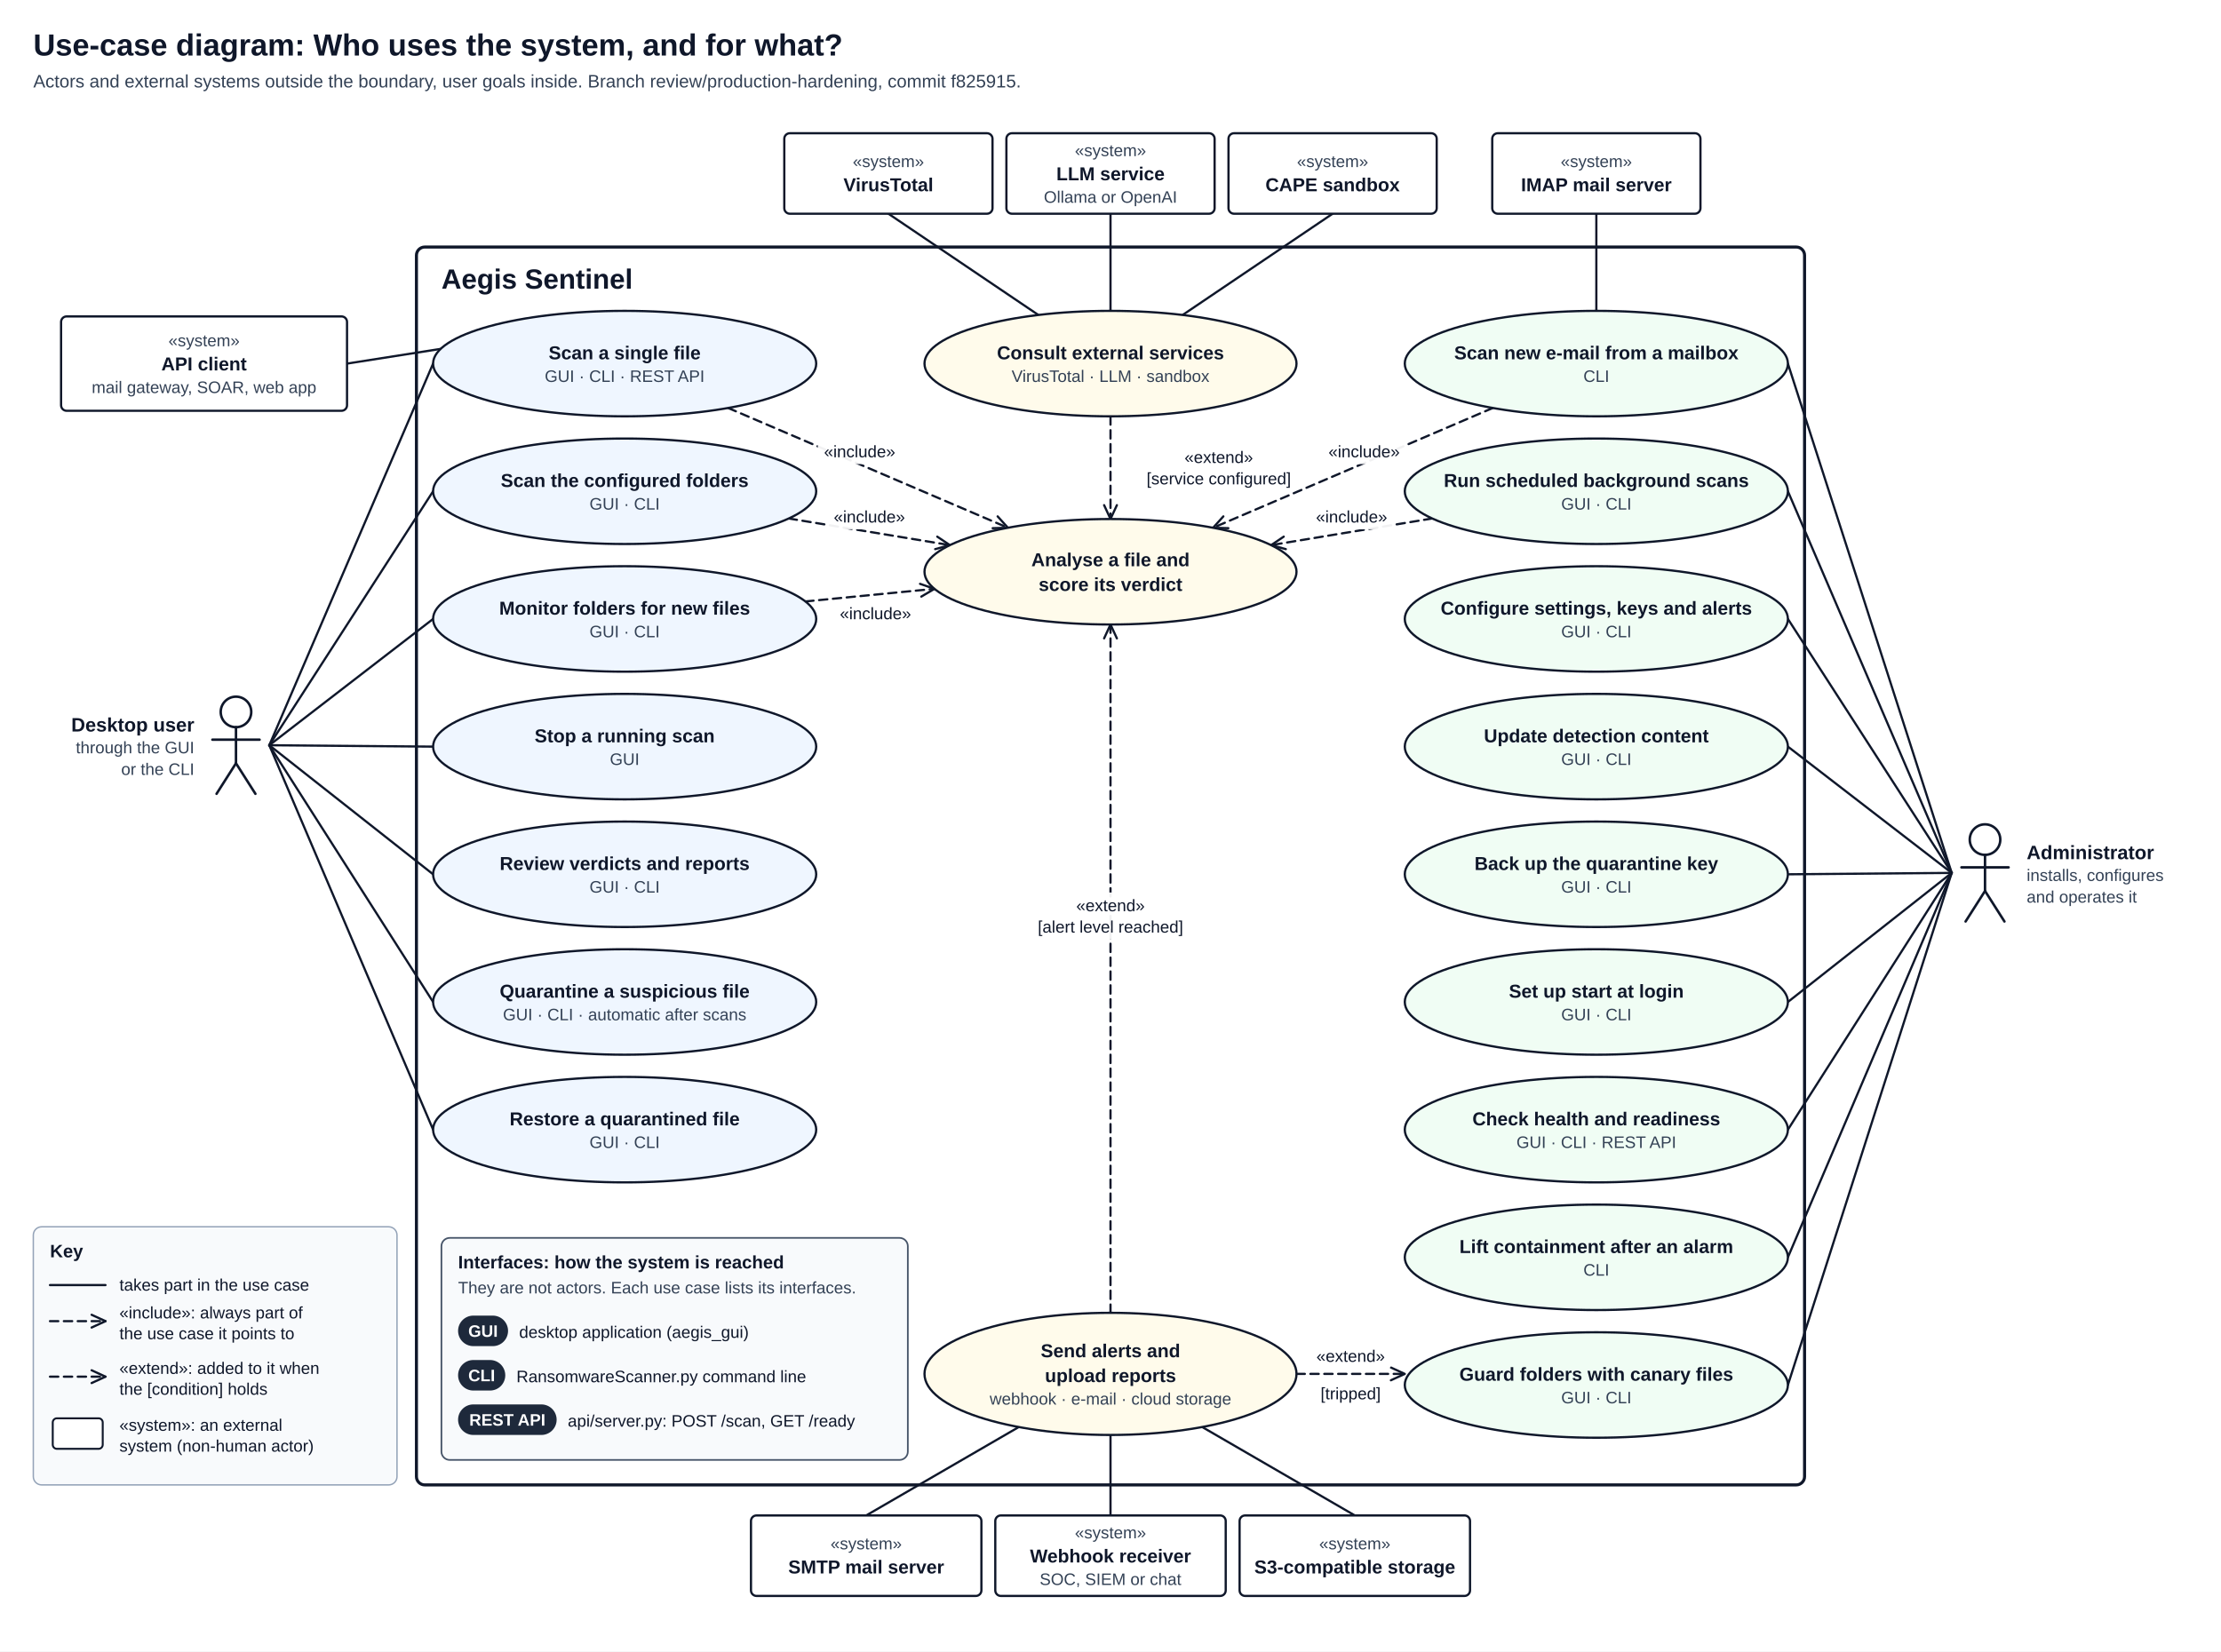
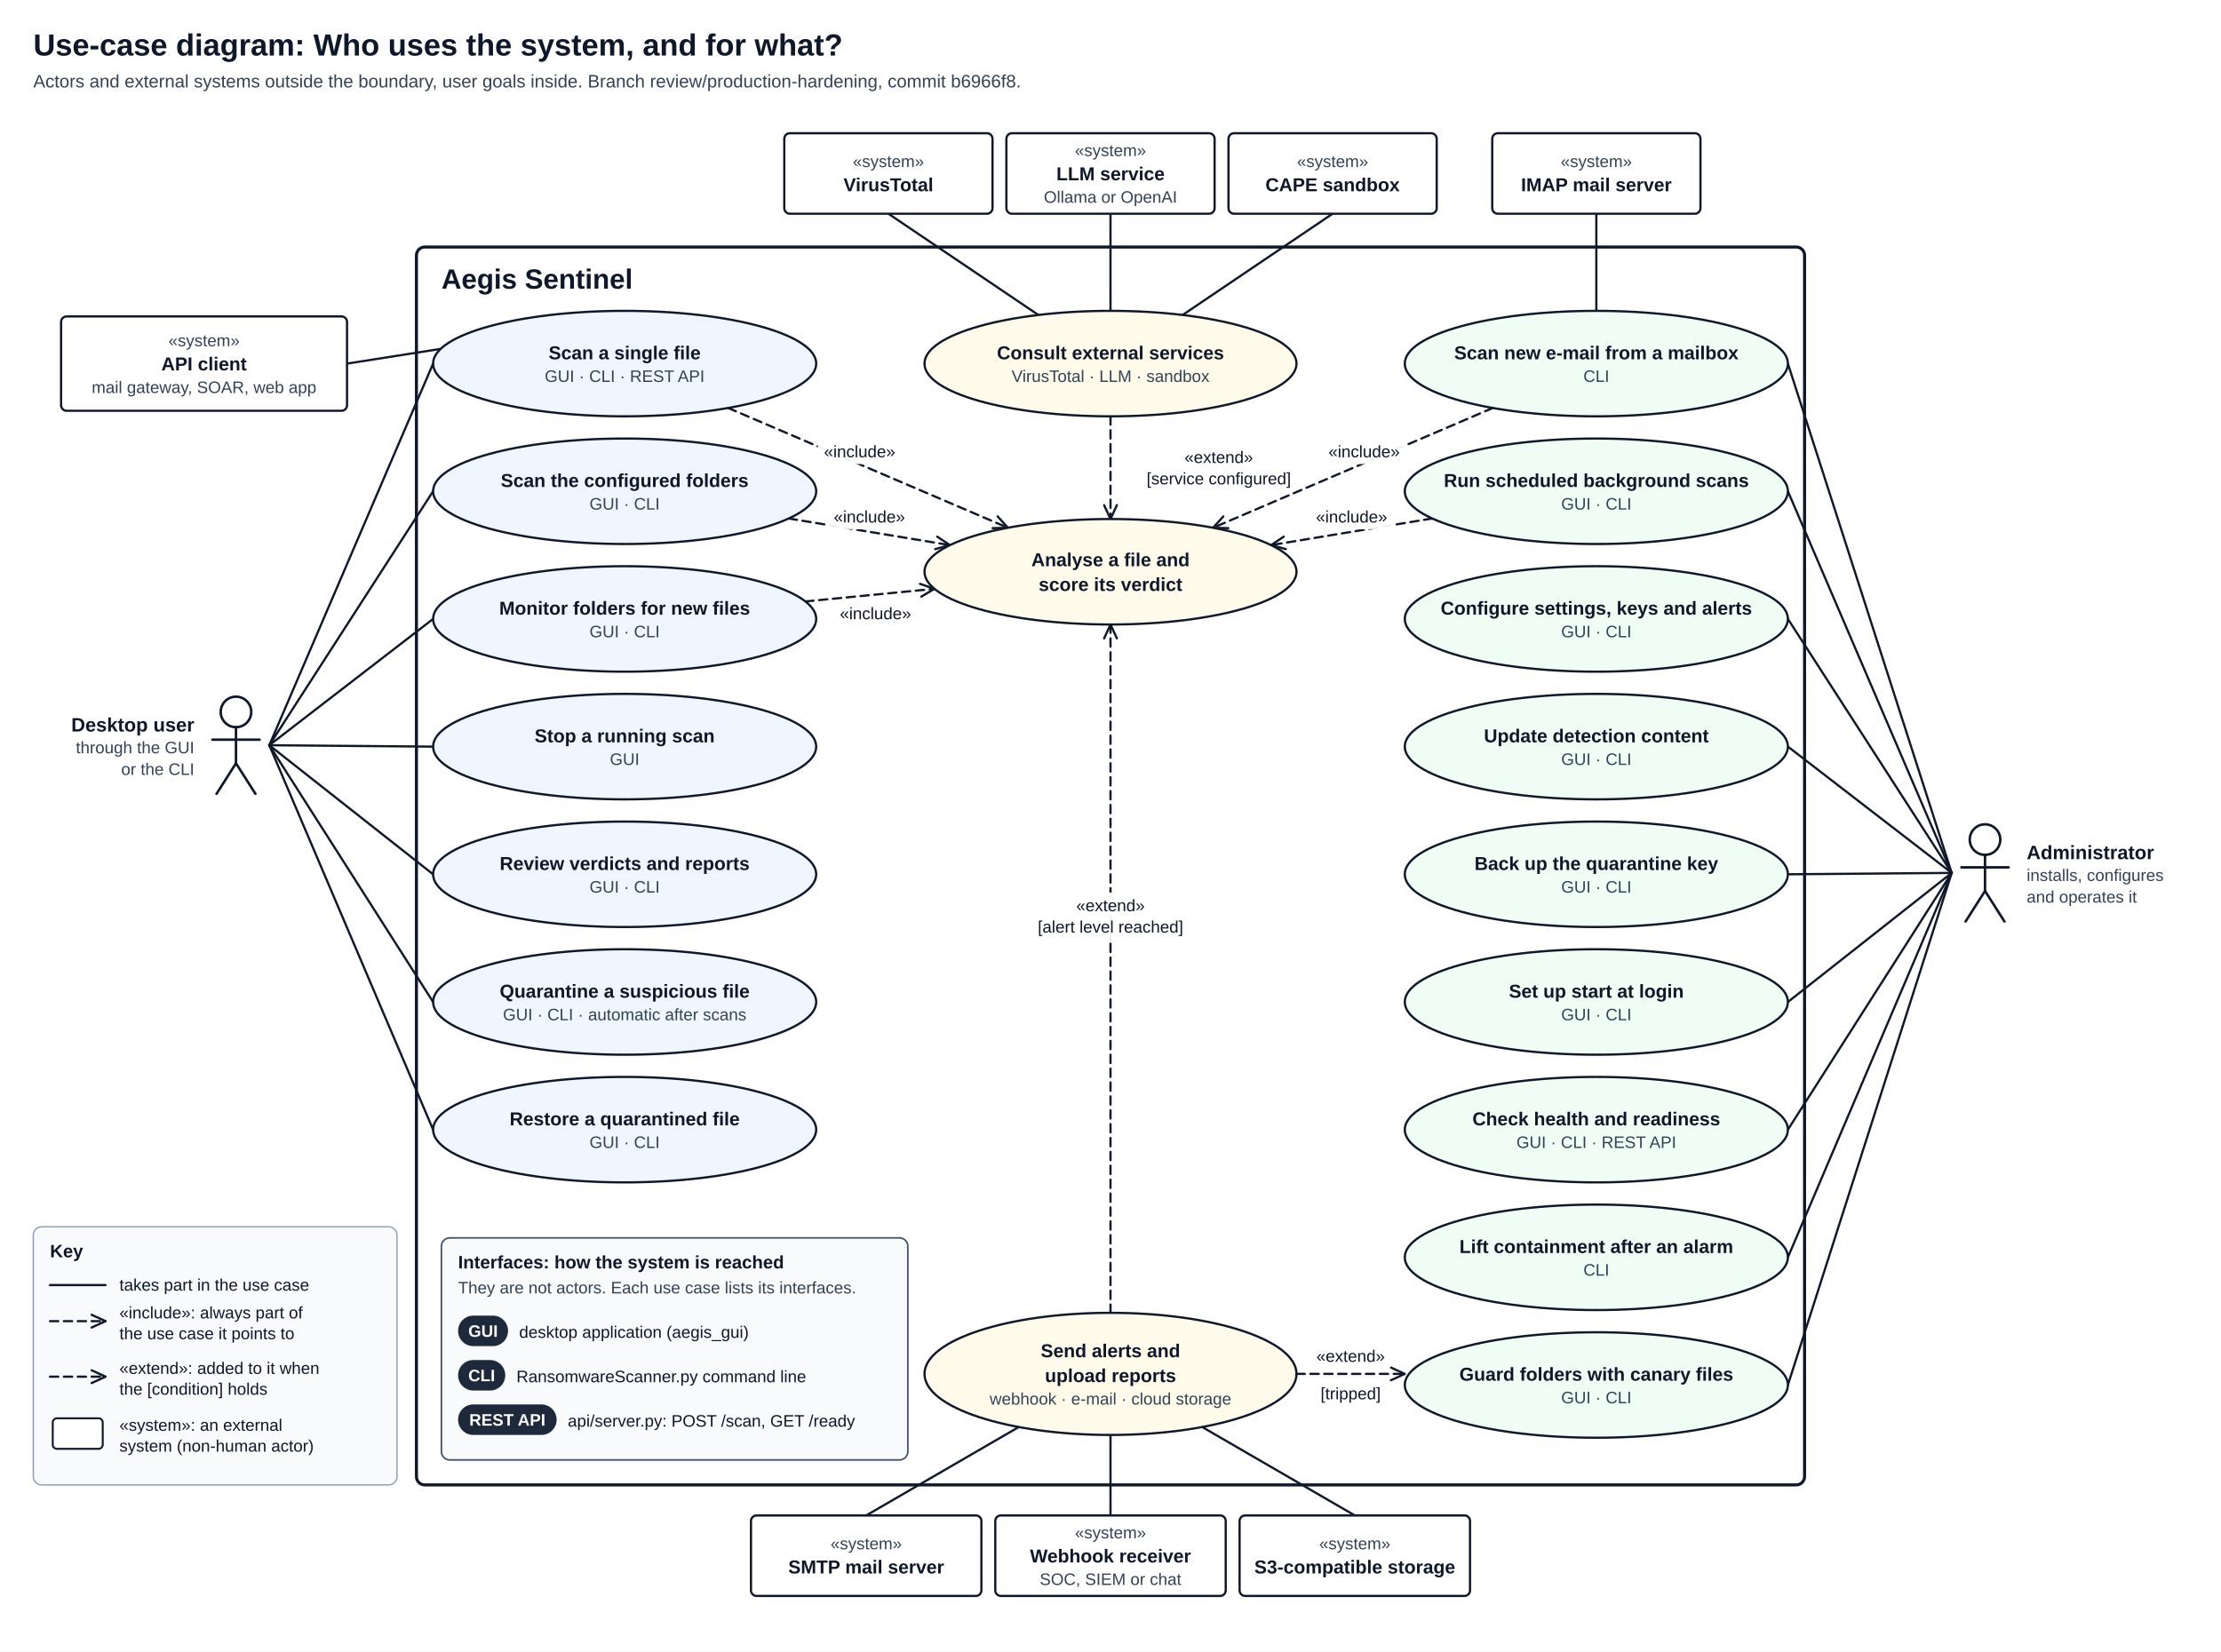
<svg xmlns="http://www.w3.org/2000/svg" id="d2" width="1600" height="1190" viewBox="0 0 1600 1190" role="img" aria-labelledby="d2-title d2-desc" font-family="Arial, Helvetica, 'Liberation Sans', sans-serif">
  <rect x="0" y="0" width="1600" height="1190" fill="#ffffff" />
  <g id="d2-frame">
    <rect x="300" y="178" width="1000" height="892" fill="#ffffff" rx="6" stroke="#0f172a" stroke-width="2.2" />
    <text x="318" y="208" font-size="20" fill="#0f172a" font-weight="700">Aegis Sentinel</text>
    <rect x="24" y="884" width="262" height="186" fill="#f8fafc" rx="6" stroke="#94a3b8" stroke-width="1" />
    <rect x="38" y="1022" width="36" height="22" fill="#ffffff" rx="3" stroke="#0f172a" stroke-width="1.4" />
  </g>
  <g id="d2-edge">
    <path d="M250,262 L317.5,251.4" fill="none" stroke="#0f172a" stroke-width="1.6" stroke-linecap="round" stroke-linejoin="round" />
    <path d="M194,537 L312,262" fill="none" stroke="#0f172a" stroke-width="1.6" stroke-linecap="round" stroke-linejoin="round" />
    <path d="M194,537 L312,354" fill="none" stroke="#0f172a" stroke-width="1.6" stroke-linecap="round" stroke-linejoin="round" />
    <path d="M194,537 L312,446" fill="none" stroke="#0f172a" stroke-width="1.6" stroke-linecap="round" stroke-linejoin="round" />
    <path d="M194,537 L312,538" fill="none" stroke="#0f172a" stroke-width="1.6" stroke-linecap="round" stroke-linejoin="round" />
    <path d="M194,537 L312,630" fill="none" stroke="#0f172a" stroke-width="1.6" stroke-linecap="round" stroke-linejoin="round" />
    <path d="M194,537 L312,722" fill="none" stroke="#0f172a" stroke-width="1.6" stroke-linecap="round" stroke-linejoin="round" />
    <path d="M194,537 L312,814" fill="none" stroke="#0f172a" stroke-width="1.6" stroke-linecap="round" stroke-linejoin="round" />
    <path d="M1406,629 L1288,262" fill="none" stroke="#0f172a" stroke-width="1.6" stroke-linecap="round" stroke-linejoin="round" />
    <path d="M1406,629 L1288,354" fill="none" stroke="#0f172a" stroke-width="1.6" stroke-linecap="round" stroke-linejoin="round" />
    <path d="M1406,629 L1288,446" fill="none" stroke="#0f172a" stroke-width="1.6" stroke-linecap="round" stroke-linejoin="round" />
    <path d="M1406,629 L1288,538" fill="none" stroke="#0f172a" stroke-width="1.6" stroke-linecap="round" stroke-linejoin="round" />
    <path d="M1406,629 L1288,630" fill="none" stroke="#0f172a" stroke-width="1.6" stroke-linecap="round" stroke-linejoin="round" />
    <path d="M1406,629 L1288,722" fill="none" stroke="#0f172a" stroke-width="1.6" stroke-linecap="round" stroke-linejoin="round" />
    <path d="M1406,629 L1288,814" fill="none" stroke="#0f172a" stroke-width="1.6" stroke-linecap="round" stroke-linejoin="round" />
    <path d="M1406,629 L1288,906" fill="none" stroke="#0f172a" stroke-width="1.6" stroke-linecap="round" stroke-linejoin="round" />
    <path d="M1406,629 L1288,998" fill="none" stroke="#0f172a" stroke-width="1.6" stroke-linecap="round" stroke-linejoin="round" />
    <path d="M640,154 L748.1,227" fill="none" stroke="#0f172a" stroke-width="1.6" stroke-linecap="round" stroke-linejoin="round" />
    <path d="M800,154 L800,224" fill="none" stroke="#0f172a" stroke-width="1.6" stroke-linecap="round" stroke-linejoin="round" />
    <path d="M960,154 L851.9,227" fill="none" stroke="#0f172a" stroke-width="1.6" stroke-linecap="round" stroke-linejoin="round" />
    <path d="M1150,154 L1150,224" fill="none" stroke="#0f172a" stroke-width="1.6" stroke-linecap="round" stroke-linejoin="round" />
    <path d="M624,1092 L733.9,1028.3" fill="none" stroke="#0f172a" stroke-width="1.6" stroke-linecap="round" stroke-linejoin="round" />
    <path d="M800,1092 L800,1034" fill="none" stroke="#0f172a" stroke-width="1.6" stroke-linecap="round" stroke-linejoin="round" />
    <path d="M976,1092 L866.1,1028.3" fill="none" stroke="#0f172a" stroke-width="1.6" stroke-linecap="round" stroke-linejoin="round" />
    <path d="M524.6,294 L726.1,380.3" fill="none" stroke="#0f172a" stroke-width="1.6" stroke-linecap="round" stroke-linejoin="round" stroke-dasharray="6 4" />
    <polyline points="715.1,380.6 726.1,380.3 718.7,372.1" fill="none" stroke="#0f172a" stroke-width="1.6" stroke-linecap="round" stroke-linejoin="round" />
    <path d="M568.2,373.6 L684.3,392.8" fill="none" stroke="#0f172a" stroke-width="1.6" stroke-linecap="round" stroke-linejoin="round" stroke-dasharray="6 4" />
    <polyline points="673.7,395.7 684.3,392.8 675.2,386.7" fill="none" stroke="#0f172a" stroke-width="1.6" stroke-linecap="round" stroke-linejoin="round" />
    <path d="M580.1,433.4 L673.2,424.3" fill="none" stroke="#0f172a" stroke-width="1.6" stroke-linecap="round" stroke-linejoin="round" stroke-dasharray="6 4" />
    <polyline points="663.7,429.9 673.2,424.3 662.8,420.7" fill="none" stroke="#0f172a" stroke-width="1.6" stroke-linecap="round" stroke-linejoin="round" />
    <path d="M1075.4,294 L873.9,380.3" fill="none" stroke="#0f172a" stroke-width="1.6" stroke-linecap="round" stroke-linejoin="round" stroke-dasharray="6 4" />
    <polyline points="881.3,372.1 873.9,380.3 884.9,380.6" fill="none" stroke="#0f172a" stroke-width="1.6" stroke-linecap="round" stroke-linejoin="round" />
    <path d="M1031.8,373.6 L915.7,392.8" fill="none" stroke="#0f172a" stroke-width="1.6" stroke-linecap="round" stroke-linejoin="round" stroke-dasharray="6 4" />
    <polyline points="924.8,386.7 915.7,392.8 926.3,395.7" fill="none" stroke="#0f172a" stroke-width="1.6" stroke-linecap="round" stroke-linejoin="round" />
    <path d="M800,300 L800,374" fill="none" stroke="#0f172a" stroke-width="1.6" stroke-linecap="round" stroke-linejoin="round" stroke-dasharray="6 4" />
    <polyline points="795.4,364 800,374 804.6,364" fill="none" stroke="#0f172a" stroke-width="1.6" stroke-linecap="round" stroke-linejoin="round" />
    <path d="M800,946 L800,450" fill="none" stroke="#0f172a" stroke-width="1.6" stroke-linecap="round" stroke-linejoin="round" stroke-dasharray="6 4" />
    <polyline points="804.6,460 800,450 795.4,460" fill="none" stroke="#0f172a" stroke-width="1.6" stroke-linecap="round" stroke-linejoin="round" />
    <path d="M934,990 L1012,990" fill="none" stroke="#0f172a" stroke-width="1.6" stroke-linecap="round" stroke-linejoin="round" stroke-dasharray="6 4" />
    <polyline points="1002,994.6 1012,990 1002,985.4" fill="none" stroke="#0f172a" stroke-width="1.6" stroke-linecap="round" stroke-linejoin="round" />
    <path d="M36,926 L76,926" fill="none" stroke="#0f172a" stroke-width="1.6" stroke-linecap="round" stroke-linejoin="round" />
    <path d="M36,952 L76,952" fill="none" stroke="#0f172a" stroke-width="1.6" stroke-linecap="round" stroke-linejoin="round" stroke-dasharray="6 4" />
    <polyline points="66,956.6 76,952 66,947.4" fill="none" stroke="#0f172a" stroke-width="1.6" stroke-linecap="round" stroke-linejoin="round" />
    <path d="M36,992 L76,992" fill="none" stroke="#0f172a" stroke-width="1.6" stroke-linecap="round" stroke-linejoin="round" stroke-dasharray="6 4" />
    <polyline points="66,996.6 76,992 66,987.4" fill="none" stroke="#0f172a" stroke-width="1.6" stroke-linecap="round" stroke-linejoin="round" />
  </g>
  <g id="d2-node">
    <ellipse cx="450" cy="262" rx="138" ry="38" fill="#eff6ff" stroke="#0f172a" stroke-width="1.6" />
    <text x="450" y="258.9" font-size="13.5" fill="#0f172a" font-weight="700" text-anchor="middle">Scan a single file</text>
    <text x="450" y="275.2" font-size="12" fill="#334155" text-anchor="middle">GUI · CLI · REST API</text>
    <ellipse cx="450" cy="354" rx="138" ry="38" fill="#eff6ff" stroke="#0f172a" stroke-width="1.6" />
    <text x="450" y="350.9" font-size="13.5" fill="#0f172a" font-weight="700" text-anchor="middle">Scan the configured folders</text>
    <text x="450" y="367.2" font-size="12" fill="#334155" text-anchor="middle">GUI · CLI</text>
    <ellipse cx="450" cy="446" rx="138" ry="38" fill="#eff6ff" stroke="#0f172a" stroke-width="1.6" />
    <text x="450" y="442.9" font-size="13.5" fill="#0f172a" font-weight="700" text-anchor="middle">Monitor folders for new files</text>
    <text x="450" y="459.2" font-size="12" fill="#334155" text-anchor="middle">GUI · CLI</text>
    <ellipse cx="450" cy="538" rx="138" ry="38" fill="#eff6ff" stroke="#0f172a" stroke-width="1.6" />
    <text x="450" y="534.9" font-size="13.5" fill="#0f172a" font-weight="700" text-anchor="middle">Stop a running scan</text>
    <text x="450" y="551.2" font-size="12" fill="#334155" text-anchor="middle">GUI</text>
    <ellipse cx="450" cy="630" rx="138" ry="38" fill="#eff6ff" stroke="#0f172a" stroke-width="1.6" />
    <text x="450" y="626.9" font-size="13.5" fill="#0f172a" font-weight="700" text-anchor="middle">Review verdicts and reports</text>
    <text x="450" y="643.2" font-size="12" fill="#334155" text-anchor="middle">GUI · CLI</text>
    <ellipse cx="450" cy="722" rx="138" ry="38" fill="#eff6ff" stroke="#0f172a" stroke-width="1.6" />
    <text x="450" y="718.9" font-size="13.5" fill="#0f172a" font-weight="700" text-anchor="middle">Quarantine a suspicious file</text>
    <text x="450" y="735.2" font-size="12" fill="#334155" text-anchor="middle">GUI · CLI · automatic after scans</text>
    <ellipse cx="450" cy="814" rx="138" ry="38" fill="#eff6ff" stroke="#0f172a" stroke-width="1.6" />
    <text x="450" y="810.9" font-size="13.5" fill="#0f172a" font-weight="700" text-anchor="middle">Restore a quarantined file</text>
    <text x="450" y="827.2" font-size="12" fill="#334155" text-anchor="middle">GUI · CLI</text>
    <ellipse cx="1150" cy="262" rx="138" ry="38" fill="#f0fdf4" stroke="#0f172a" stroke-width="1.6" />
    <text x="1150" y="258.9" font-size="13.5" fill="#0f172a" font-weight="700" text-anchor="middle">Scan new e-mail from a mailbox</text>
    <text x="1150" y="275.2" font-size="12" fill="#334155" text-anchor="middle">CLI</text>
    <ellipse cx="1150" cy="354" rx="138" ry="38" fill="#f0fdf4" stroke="#0f172a" stroke-width="1.6" />
    <text x="1150" y="350.9" font-size="13.5" fill="#0f172a" font-weight="700" text-anchor="middle">Run scheduled background scans</text>
    <text x="1150" y="367.2" font-size="12" fill="#334155" text-anchor="middle">GUI · CLI</text>
    <ellipse cx="1150" cy="446" rx="138" ry="38" fill="#f0fdf4" stroke="#0f172a" stroke-width="1.6" />
    <text x="1150" y="442.9" font-size="13.5" fill="#0f172a" font-weight="700" text-anchor="middle">Configure settings, keys and alerts</text>
    <text x="1150" y="459.2" font-size="12" fill="#334155" text-anchor="middle">GUI · CLI</text>
    <ellipse cx="1150" cy="538" rx="138" ry="38" fill="#f0fdf4" stroke="#0f172a" stroke-width="1.6" />
    <text x="1150" y="534.9" font-size="13.5" fill="#0f172a" font-weight="700" text-anchor="middle">Update detection content</text>
    <text x="1150" y="551.2" font-size="12" fill="#334155" text-anchor="middle">GUI · CLI</text>
    <ellipse cx="1150" cy="630" rx="138" ry="38" fill="#f0fdf4" stroke="#0f172a" stroke-width="1.6" />
    <text x="1150" y="626.9" font-size="13.5" fill="#0f172a" font-weight="700" text-anchor="middle">Back up the quarantine key</text>
    <text x="1150" y="643.2" font-size="12" fill="#334155" text-anchor="middle">GUI · CLI</text>
    <ellipse cx="1150" cy="722" rx="138" ry="38" fill="#f0fdf4" stroke="#0f172a" stroke-width="1.6" />
    <text x="1150" y="718.9" font-size="13.5" fill="#0f172a" font-weight="700" text-anchor="middle">Set up start at login</text>
    <text x="1150" y="735.2" font-size="12" fill="#334155" text-anchor="middle">GUI · CLI</text>
    <ellipse cx="1150" cy="814" rx="138" ry="38" fill="#f0fdf4" stroke="#0f172a" stroke-width="1.6" />
    <text x="1150" y="810.9" font-size="13.5" fill="#0f172a" font-weight="700" text-anchor="middle">Check health and readiness</text>
    <text x="1150" y="827.2" font-size="12" fill="#334155" text-anchor="middle">GUI · CLI · REST API</text>
    <ellipse cx="1150" cy="906" rx="138" ry="38" fill="#f0fdf4" stroke="#0f172a" stroke-width="1.6" />
    <text x="1150" y="902.9" font-size="13.5" fill="#0f172a" font-weight="700" text-anchor="middle">Lift containment after an alarm</text>
    <text x="1150" y="919.2" font-size="12" fill="#334155" text-anchor="middle">CLI</text>
    <ellipse cx="1150" cy="998" rx="138" ry="38" fill="#f0fdf4" stroke="#0f172a" stroke-width="1.6" />
    <text x="1150" y="994.9" font-size="13.5" fill="#0f172a" font-weight="700" text-anchor="middle">Guard folders with canary files</text>
    <text x="1150" y="1011.2" font-size="12" fill="#334155" text-anchor="middle">GUI · CLI</text>
    <ellipse cx="800" cy="262" rx="134" ry="38" fill="#fffbeb" stroke="#0f172a" stroke-width="1.6" />
    <text x="800" y="258.9" font-size="13.5" fill="#0f172a" font-weight="700" text-anchor="middle">Consult external services</text>
    <text x="800" y="275.2" font-size="12" fill="#334155" text-anchor="middle">VirusTotal · LLM · sandbox</text>
    <ellipse cx="800" cy="412" rx="134" ry="38" fill="#fffbeb" stroke="#0f172a" stroke-width="1.6" />
    <text x="800" y="408" font-size="13.5" fill="#0f172a" font-weight="700" text-anchor="middle">Analyse a file and</text>
    <text x="800" y="425.8" font-size="13.5" fill="#0f172a" font-weight="700" text-anchor="middle">score its verdict</text>
    <ellipse cx="800" cy="990" rx="134" ry="44" fill="#fffbeb" stroke="#0f172a" stroke-width="1.6" />
    <text x="800" y="978" font-size="13.5" fill="#0f172a" font-weight="700" text-anchor="middle">Send alerts and</text>
    <text x="800" y="995.9" font-size="13.5" fill="#0f172a" font-weight="700" text-anchor="middle">upload reports</text>
    <text x="800" y="1012.1" font-size="12" fill="#334155" text-anchor="middle">webhook · e-mail · cloud storage</text>
    <rect x="44" y="228" width="206" height="68" fill="#ffffff" rx="4" stroke="#0f172a" stroke-width="1.6" />
    <text x="147" y="249.5" font-size="12" fill="#334155" text-anchor="middle">«system»</text>
    <text x="147" y="266.9" font-size="13.5" fill="#0f172a" font-weight="700" text-anchor="middle">API client</text>
    <text x="147" y="283.2" font-size="12" fill="#334155" text-anchor="middle">mail gateway, SOAR, web app</text>
    <ellipse cx="170" cy="513" rx="11" ry="11" fill="#ffffff" stroke="#0f172a" stroke-width="1.8" />
    <line x1="170" y1="524" x2="170" y2="550" stroke="#0f172a" stroke-width="1.8" stroke-linecap="round" />
    <line x1="153" y1="533" x2="187" y2="533" stroke="#0f172a" stroke-width="1.8" stroke-linecap="round" />
    <line x1="170" y1="550" x2="156" y2="572" stroke="#0f172a" stroke-width="1.8" stroke-linecap="round" />
    <line x1="170" y1="550" x2="184" y2="572" stroke="#0f172a" stroke-width="1.8" stroke-linecap="round" />
    <text x="140" y="527.1" font-size="14" fill="#0f172a" font-weight="700" text-anchor="end">Desktop user</text>
    <text x="140" y="542.8" font-size="12" fill="#334155" text-anchor="end">through the GUI</text>
    <text x="140" y="558.4" font-size="12" fill="#334155" text-anchor="end">or the CLI</text>
    <ellipse cx="1430" cy="605" rx="11" ry="11" fill="#ffffff" stroke="#0f172a" stroke-width="1.8" />
    <line x1="1430" y1="616" x2="1430" y2="642" stroke="#0f172a" stroke-width="1.8" stroke-linecap="round" />
    <line x1="1413" y1="625" x2="1447" y2="625" stroke="#0f172a" stroke-width="1.8" stroke-linecap="round" />
    <line x1="1430" y1="642" x2="1416" y2="664" stroke="#0f172a" stroke-width="1.8" stroke-linecap="round" />
    <line x1="1430" y1="642" x2="1444" y2="664" stroke="#0f172a" stroke-width="1.8" stroke-linecap="round" />
    <text x="1460" y="619.1" font-size="14" fill="#0f172a" font-weight="700">Administrator</text>
    <text x="1460" y="634.8" font-size="12" fill="#334155">installs, configures</text>
    <text x="1460" y="650.4" font-size="12" fill="#334155">and operates it</text>
    <rect x="565" y="96" width="150" height="58" fill="#ffffff" rx="4" stroke="#0f172a" stroke-width="1.6" />
    <text x="640" y="120.4" font-size="12" fill="#334155" text-anchor="middle">«system»</text>
    <text x="640" y="137.8" font-size="13.5" fill="#0f172a" font-weight="700" text-anchor="middle">VirusTotal</text>
    <rect x="725" y="96" width="150" height="58" fill="#ffffff" rx="4" stroke="#0f172a" stroke-width="1.6" />
    <text x="800" y="112.5" font-size="12" fill="#334155" text-anchor="middle">«system»</text>
    <text x="800" y="129.9" font-size="13.5" fill="#0f172a" font-weight="700" text-anchor="middle">LLM service</text>
    <text x="800" y="146.1" font-size="12" fill="#334155" text-anchor="middle">Ollama or OpenAI</text>
    <rect x="885" y="96" width="150" height="58" fill="#ffffff" rx="4" stroke="#0f172a" stroke-width="1.6" />
    <text x="960" y="120.4" font-size="12" fill="#334155" text-anchor="middle">«system»</text>
    <text x="960" y="137.8" font-size="13.5" fill="#0f172a" font-weight="700" text-anchor="middle">CAPE sandbox</text>
    <rect x="1075" y="96" width="150" height="58" fill="#ffffff" rx="4" stroke="#0f172a" stroke-width="1.6" />
    <text x="1150" y="120.4" font-size="12" fill="#334155" text-anchor="middle">«system»</text>
    <text x="1150" y="137.8" font-size="13.5" fill="#0f172a" font-weight="700" text-anchor="middle">IMAP mail server</text>
    <rect x="541" y="1092" width="166" height="58" fill="#ffffff" rx="4" stroke="#0f172a" stroke-width="1.6" />
    <text x="624" y="1116.4" font-size="12" fill="#334155" text-anchor="middle">«system»</text>
    <text x="624" y="1133.8" font-size="13.5" fill="#0f172a" font-weight="700" text-anchor="middle">SMTP mail server</text>
    <rect x="717" y="1092" width="166" height="58" fill="#ffffff" rx="4" stroke="#0f172a" stroke-width="1.6" />
    <text x="800" y="1108.5" font-size="12" fill="#334155" text-anchor="middle">«system»</text>
    <text x="800" y="1125.9" font-size="13.5" fill="#0f172a" font-weight="700" text-anchor="middle">Webhook receiver</text>
    <text x="800" y="1142.1" font-size="12" fill="#334155" text-anchor="middle">SOC, SIEM or chat</text>
    <rect x="893" y="1092" width="166" height="58" fill="#ffffff" rx="4" stroke="#0f172a" stroke-width="1.6" />
    <text x="976" y="1116.4" font-size="12" fill="#334155" text-anchor="middle">«system»</text>
    <text x="976" y="1133.8" font-size="13.5" fill="#0f172a" font-weight="700" text-anchor="middle">S3-compatible storage</text>
    <rect x="318" y="892" width="336" height="160" fill="#f8fafc" rx="6" stroke="#475569" stroke-width="1.2" />
    <text x="330" y="914" font-size="13" fill="#0f172a" font-weight="700">Interfaces: how the system is reached</text>
    <text x="330" y="932" font-size="12" fill="#334155">They are not actors. Each use case lists its interfaces.</text>
    <rect x="330" y="948" width="36" height="22" fill="#1e293b" rx="11" stroke="none" />
    <text x="348" y="963.3" font-size="12" fill="#ffffff" font-weight="700" text-anchor="middle">GUI</text>
    <text x="374" y="964" font-size="12" fill="#0f172a">desktop application (aegis_gui)</text>
    <rect x="330" y="980" width="34" height="22" fill="#1e293b" rx="11" stroke="none" />
    <text x="347" y="995.3" font-size="12" fill="#ffffff" font-weight="700" text-anchor="middle">CLI</text>
    <text x="372" y="996" font-size="12" fill="#0f172a">RansomwareScanner.py command line</text>
    <rect x="330" y="1012" width="71" height="22" fill="#1e293b" rx="11" stroke="none" />
    <text x="365.5" y="1027.3" font-size="12" fill="#ffffff" font-weight="700" text-anchor="middle">REST API</text>
    <text x="409" y="1028" font-size="12" fill="#0f172a">api/server.py: POST /scan, GET /ready</text>
    <text x="36" y="906" font-size="13" fill="#0f172a" font-weight="700">Key</text>
    <text x="86" y="930" font-size="12" fill="#0f172a">takes part in the use case</text>
    <text x="86" y="950" font-size="12" fill="#0f172a">«include»: always part of</text>
    <text x="86" y="965" font-size="12" fill="#0f172a">the use case it points to</text>
    <text x="86" y="990" font-size="12" fill="#0f172a">«extend»: added to it when</text>
    <text x="86" y="1005" font-size="12" fill="#0f172a">the [condition] holds</text>
    <text x="86" y="1031" font-size="12" fill="#0f172a">«system»: an external</text>
    <text x="86" y="1046" font-size="12" fill="#0f172a">system (non-human actor)</text>
  </g>
  <g id="d2-label">
    <rect x="589.1" y="316" width="60.4" height="18.4" rx="3" fill="#ffffff" fill-opacity="0.94" stroke="none" />
    <text x="619.3" y="329.5" font-size="12" fill="#0f172a" text-anchor="middle">«include»</text>
    <rect x="596.1" y="363" width="60.4" height="18.4" rx="3" fill="#ffffff" fill-opacity="0.94" stroke="none" />
    <text x="626.3" y="376.5" font-size="12" fill="#0f172a" text-anchor="middle">«include»</text>
    <rect x="600.5" y="432.7" width="60.4" height="18.4" rx="3" fill="#ffffff" fill-opacity="0.94" stroke="none" />
    <text x="630.7" y="446.2" font-size="12" fill="#0f172a" text-anchor="middle">«include»</text>
    <rect x="952.5" y="316" width="60.4" height="18.4" rx="3" fill="#ffffff" fill-opacity="0.94" stroke="none" />
    <text x="982.7" y="329.5" font-size="12" fill="#0f172a" text-anchor="middle">«include»</text>
    <rect x="943.5" y="363" width="60.4" height="18.4" rx="3" fill="#ffffff" fill-opacity="0.94" stroke="none" />
    <text x="973.7" y="376.5" font-size="12" fill="#0f172a" text-anchor="middle">«include»</text>
    <rect x="820.9" y="320.1" width="114.1" height="33.7" rx="3" fill="#ffffff" fill-opacity="0.94" stroke="none" />
    <text x="878" y="333.6" font-size="12" fill="#0f172a" text-anchor="middle">«extend»</text>
    <text x="878" y="349" font-size="12" fill="#0f172a" text-anchor="middle">[service configured]</text>
    <rect x="742.6" y="643.1" width="114.8" height="33.7" rx="3" fill="#ffffff" fill-opacity="0.94" stroke="none" />
    <text x="800" y="656.6" font-size="12" fill="#0f172a" text-anchor="middle">«extend»</text>
    <text x="800" y="672" font-size="12" fill="#0f172a" text-anchor="middle">[alert level reached]</text>
    <rect x="943.8" y="967.8" width="58.4" height="18.4" rx="3" fill="#ffffff" fill-opacity="0.94" stroke="none" />
    <text x="973" y="981.3" font-size="12" fill="#0f172a" text-anchor="middle">«extend»</text>
    <rect x="946.9" y="994.8" width="52.2" height="18.4" rx="3" fill="#ffffff" fill-opacity="0.94" stroke="none" />
    <text x="973" y="1008.3" font-size="12" fill="#0f172a" text-anchor="middle">[tripped]</text>
  </g>
  <g id="d2-front">
    <text x="24" y="40" font-size="22" fill="#0f172a" font-weight="700">Use-case diagram: Who uses the system, and for what?</text>
-     <text x="24" y="63" font-size="13" fill="#334155">Actors and external systems outside the boundary, user goals inside. Branch review/production-hardening, commit f825915.</text>
+     <text x="24" y="63" font-size="13" fill="#334155">Actors and external systems outside the boundary, user goals inside. Branch review/production-hardening, commit b6966f8.</text>
  </g>
</svg>
